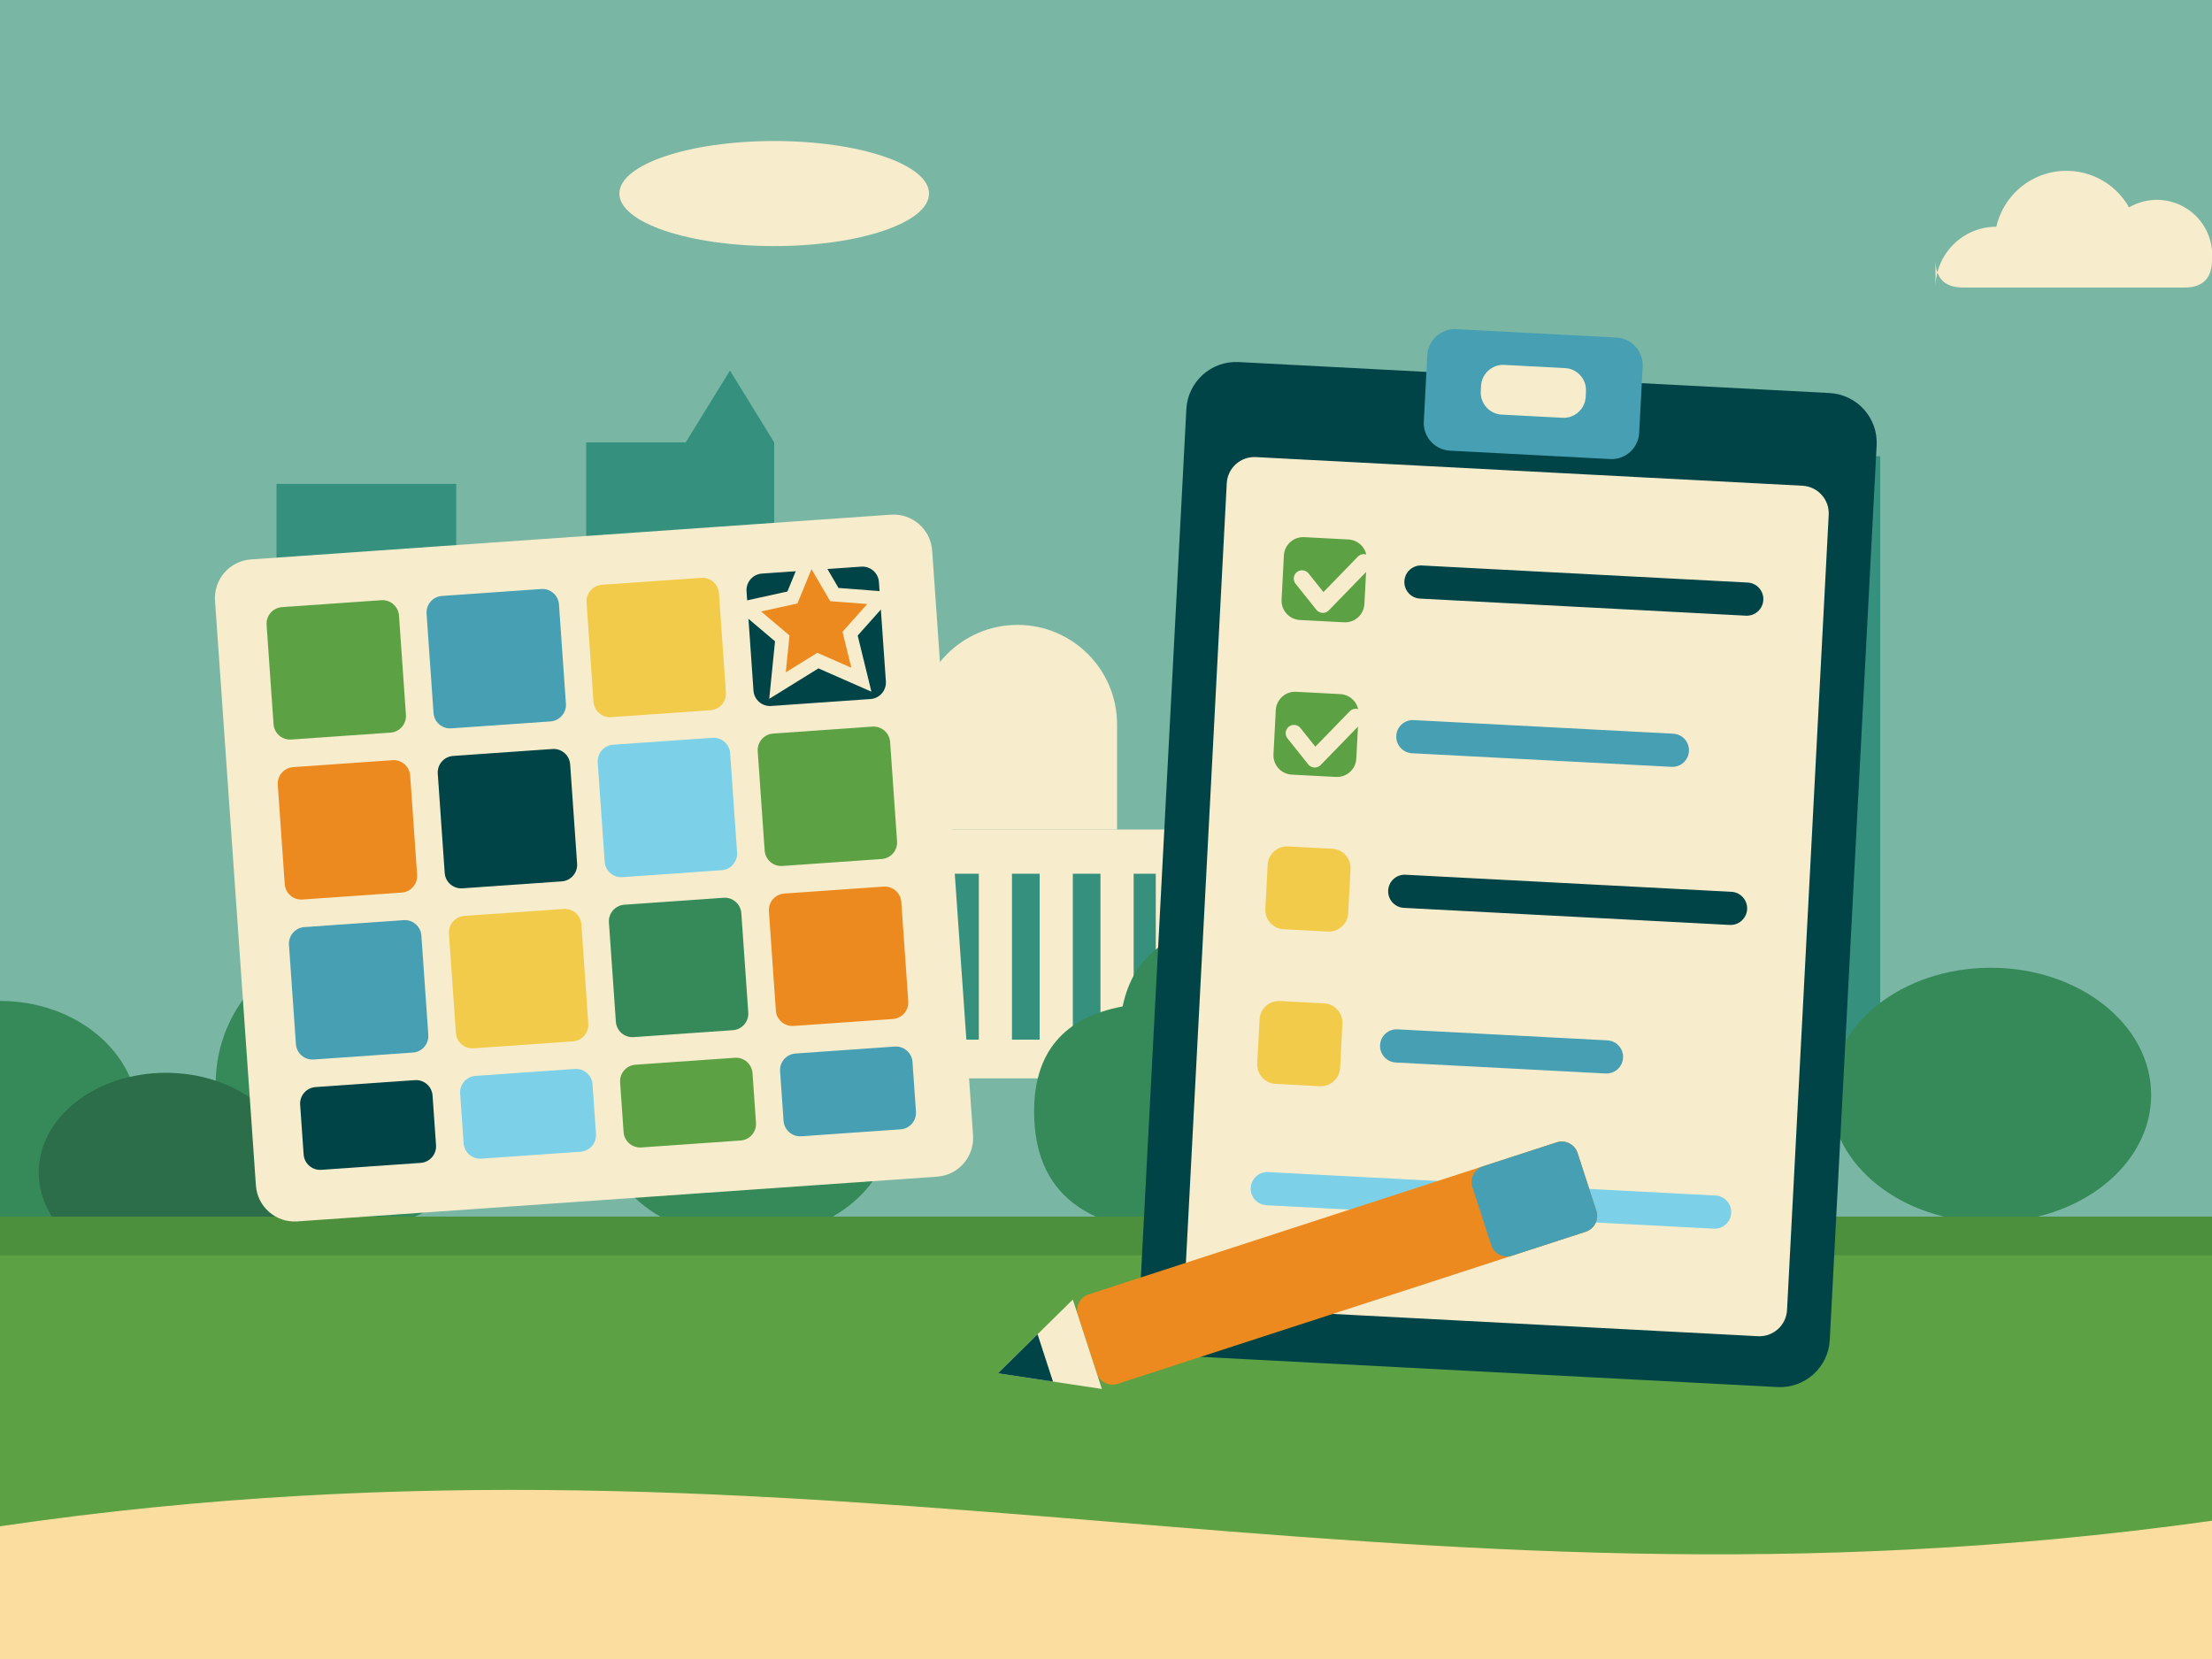
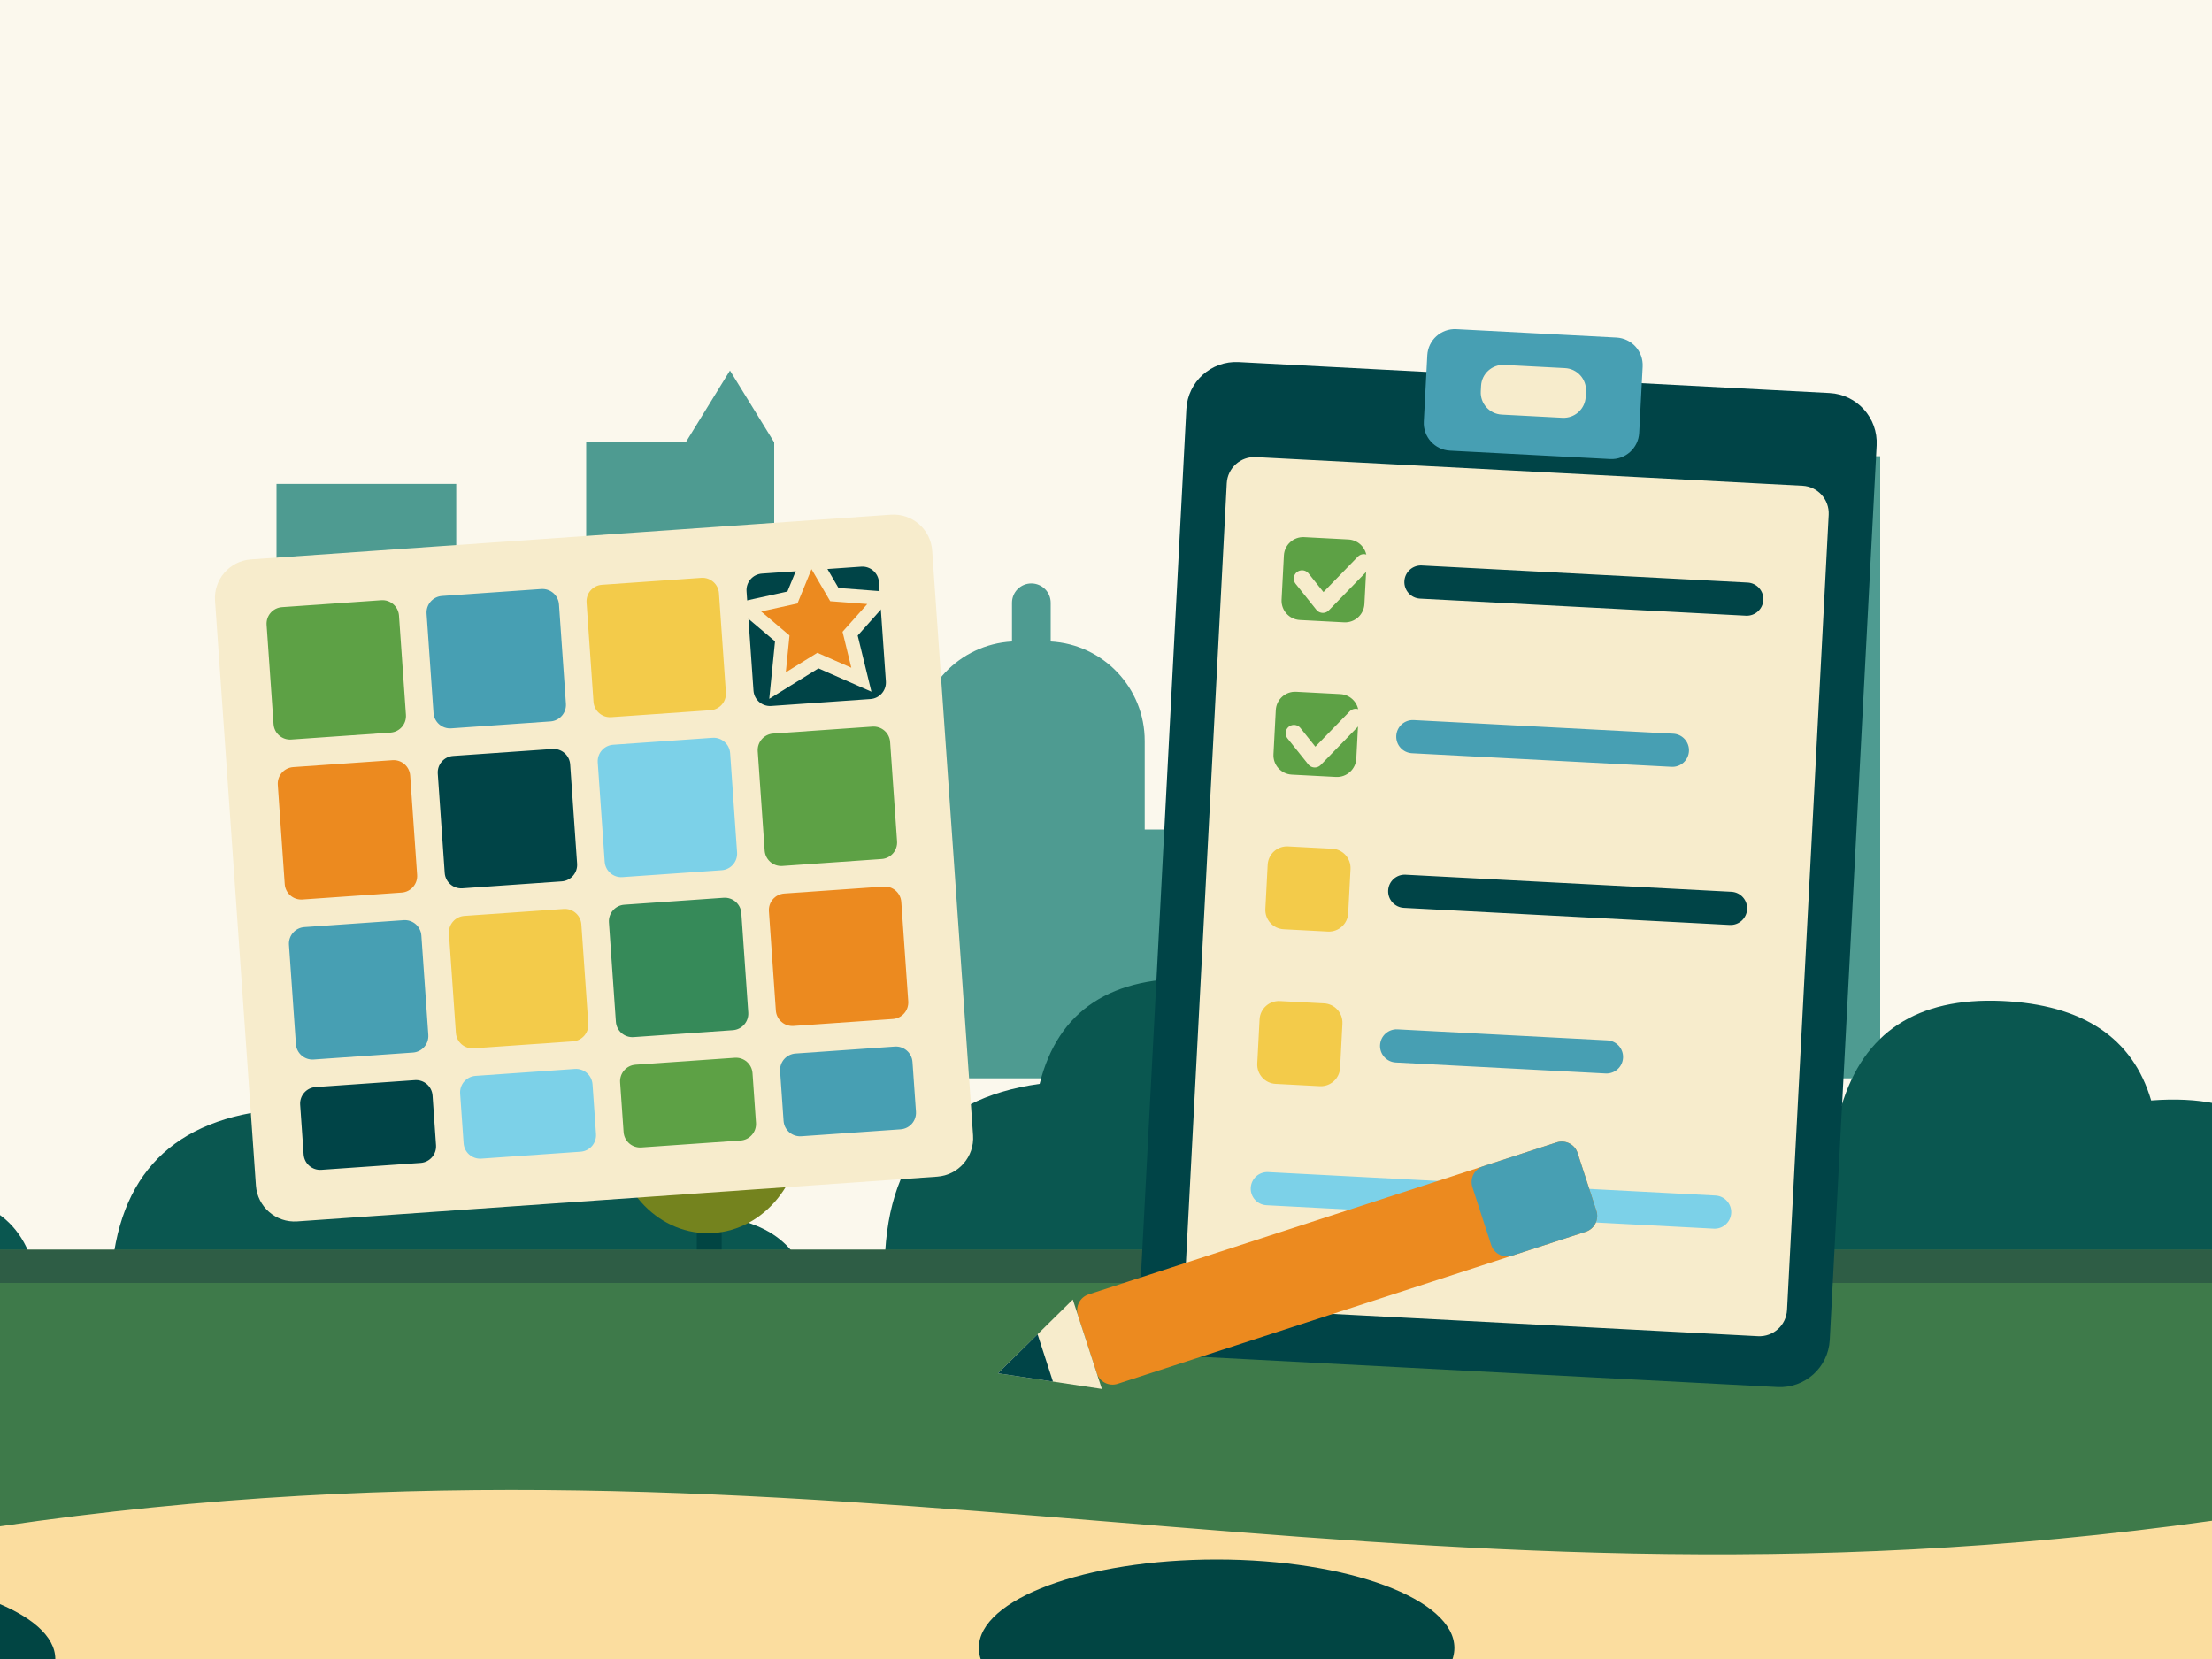
<svg xmlns="http://www.w3.org/2000/svg" width="800" height="600" viewBox="0 0 800 600" fill="none" role="img" aria-label="Flat vector illustration of a survey clipboard with checkmarks and a colorful map of neighborhood blocks, Capitol dome in the skyline behind">
  <g transform="translate(-800 0)">
-     <rect width="2400" height="600" fill="#7AB6A4" />
-     <g fill="#F7ECCC">
-       <ellipse cx="140" cy="80" rx="58" ry="20" />
-       <ellipse cx="184" cy="66" rx="36" ry="15" />
-       <path d="M620 118 a26 26 0 0 1 26 -26 a30 30 0 0 1 56 -8 a24 24 0 0 1 34 22 q0 12 -12 12 h-92 q-12 0 -12 -12 Z" />
-       <ellipse cx="1080" cy="70" rx="56" ry="19" />
-       <path d="M1500 104 a22 22 0 0 1 22 -22 a26 26 0 0 1 48 -7 a20 20 0 0 1 30 19 q0 10 -10 10 h-80 q-10 0 -10 -10 Z" />
-       <ellipse cx="1980" cy="74" rx="58" ry="20" />
-       <ellipse cx="2026" cy="60" rx="34" ry="14" />
-       <path d="M2260 122 a24 24 0 0 1 24 -24 a28 28 0 0 1 52 -8 a22 22 0 0 1 32 20 q0 12 -12 12 h-84 q-12 0 -12 -12 Z" />
-     </g>
+     <rect width="2400" height="600" fill="#FBF8ED" />
    <g fill="#F3CB4A">
      <rect x="42" y="140" width="16" height="245" />
      <rect x="84" y="140" width="16" height="245" />
      <rect x="42" y="140" width="58" height="14" />
      <rect x="42" y="216" width="58" height="12" />
      <path d="M46 228 L96 300 M96 228 L46 300" stroke="#F3CB4A" stroke-width="9" />
      <rect x="42" y="300" width="58" height="12" />
    </g>
-     <g fill="#35917E">
+     <g fill="#4E9B91">
      <rect x="150" y="210" width="70" height="180" />
      <path d="M242 390 v-200 h40 l15 -30 15 30 v200 Z" />
      <rect x="560" y="190" width="60" height="200" />
      <path d="M700 390 v-140 h60 v-18 h15 v18 h10 v140 Z" />
      <rect x="900" y="175" width="65" height="215" />
      <path d="M1012 390 v-230 h36 l16 -26 16 26 v230 Z" />
+       <path d="M1108 390 v-90 h24 v-32 a36 36 0 0 1 34 -36 v-14 a7 7 0 0 1 14 0 v14 a36 36 0 0 1 34 36 v32 h24 v90 Z" />
      <rect x="1310" y="200" width="60" height="190" />
      <rect x="1422" y="165" width="58" height="225" />
      <path d="M1700 390 v-185 h50 v-20 h12 v20 h12 v185 Z" />
      <rect x="1812" y="150" width="50" height="240" />
      <path d="M2120 390 v-175 h44 l14 -24 14 24 v175 Z" />
      <rect x="2232" y="228" width="72" height="162" />
    </g>
-     <g>
-       <rect x="1108" y="300" width="120" height="90" fill="#F7ECCC" />
-       <path d="M1132 300 v-38 a36 36 0 0 1 72 0 v38 Z" fill="#F7ECCC" />
-       <circle cx="1168" cy="252" r="7" fill="#F7ECCC" />
-       <g fill="#35917E">
-         <rect x="1122" y="316" width="10" height="60" />
-         <rect x="1144" y="316" width="10" height="60" />
-         <rect x="1166" y="316" width="10" height="60" />
-         <rect x="1188" y="316" width="10" height="60" />
-         <rect x="1210" y="316" width="8" height="60" />
-       </g>
-     </g>
-     <g fill="#368A59">
-       <circle cx="70" cy="392" r="56" />
-       <path d="M220 452 q-60 0 -60 -46 q0 -34 34 -40 q6 -30 40 -30 q34 0 40 30 q34 6 34 40 q0 46 -60 46 Z" transform="translate(-14 -4)" />
-       <ellipse cx="360" cy="402" rx="56" ry="44" />
-       <circle cx="500" cy="408" r="44" />
-       <path d="M660 452 q-52 0 -52 -40 q0 -30 30 -36 q6 -26 36 -26 q30 0 36 26 q30 6 30 36 q0 40 -52 40 Z" />
-       <ellipse cx="800" cy="404" rx="50" ry="42" />
-       <circle cx="930" cy="392" r="52" />
-       <ellipse cx="1070" cy="408" rx="52" ry="40" />
-       <path d="M1250 452 q-56 0 -56 -44 q0 -32 32 -38 q6 -28 38 -28 q32 0 38 28 q32 6 32 38 q0 44 -56 44 Z" transform="translate(-20 -6)" />
-       <circle cx="1380" cy="408" r="44" />
-       <ellipse cx="1520" cy="396" rx="58" ry="46" />
-       <circle cx="1660" cy="404" r="48" />
-       <path d="M1830 452 q-54 0 -54 -42 q0 -32 32 -38 q6 -26 36 -26 q30 0 36 26 q32 6 32 38 q0 42 -54 42 Z" transform="translate(-16 -2)" />
-       <ellipse cx="1950" cy="406" rx="48" ry="40" />
-       <circle cx="2090" cy="396" r="52" />
-       <ellipse cx="2230" cy="410" rx="46" ry="38" />
-       <circle cx="2360" cy="394" r="52" />
-     </g>
-     <g fill="#2B6E49">
-       <ellipse cx="0" cy="424" rx="46" ry="36" />
-       <circle cx="420" cy="424" r="40" />
-       <ellipse cx="860" cy="424" rx="46" ry="36" />
-       <circle cx="1300" cy="424" r="40" />
-       <ellipse cx="1740" cy="424" rx="44" ry="36" />
-       <circle cx="2180" cy="424" r="40" />
-       <ellipse cx="2400" cy="420" rx="46" ry="38" />
+     <g fill="#0A5750">
+       <path d="M-40 460 q-4 -70 60 -78 q10 -44 62 -42 q46 2 56 40 q58 -6 66 46 q40 2 40 44 v50 h-284 Z" />
+       <path d="M240 470 q0 -62 56 -70 q12 -40 58 -38 q44 2 54 36 q52 -4 60 42 q36 4 36 40 v40 h-264 Z" />
+       <path d="M540 464 q-2 -66 58 -74 q10 -42 60 -40 q46 2 56 38 q54 -4 62 44 q38 2 38 42 v46 h-274 Z" />
+       <path d="M840 470 q0 -60 54 -68 q12 -38 56 -36 q42 2 52 34 q50 -4 58 40 q34 4 34 38 v42 h-254 Z" />
+       <path d="M1120 464 q-2 -64 56 -72 q10 -40 58 -38 q44 2 54 36 q52 -4 60 42 q36 2 36 40 v42 h-264 Z" />
+       <path d="M1410 470 q0 -62 56 -70 q12 -40 58 -38 q44 2 54 36 q52 -4 60 42 q36 4 36 40 v40 h-264 Z" />
+       <path d="M1700 464 q-2 -66 58 -74 q10 -42 60 -40 q46 2 56 38 q54 -4 62 44 q38 2 38 42 v46 h-274 Z" />
+       <path d="M2000 470 q0 -60 54 -68 q12 -38 56 -36 q42 2 52 34 q50 -4 58 40 q34 4 34 38 v42 h-254 Z" />
+       <path d="M2280 464 q-2 -64 56 -72 q10 -40 58 -38 q44 2 54 36 l-8 74 h-160 Z" />
    </g>
    <g>
-       <rect x="2286" y="404" width="10" height="52" fill="#7A4A21" />
-       <ellipse cx="2291" cy="388" rx="34" ry="38" fill="#EC8A1F" />
+       <rect x="332" y="420" width="9" height="50" fill="#014543" />
+       <circle cx="336" cy="404" r="38" fill="#74831E" />
+       <rect x="1052" y="426" width="9" height="46" fill="#014543" />
+       <ellipse cx="1056" cy="408" rx="34" ry="38" fill="#74831E" />
+       <rect x="1852" y="422" width="9" height="48" fill="#014543" />
+       <circle cx="1856" cy="404" r="36" fill="#74831E" />
    </g>
-     <rect y="440" width="2400" height="160" fill="#5DA145" />
-     <rect y="440" width="2400" height="14" fill="#4C8F3D" />
+     <rect y="452" width="2400" height="148" fill="#3E7A4A" />
+     <rect y="452" width="2400" height="12" fill="#2E5D45" />
    <path d="M0 566 C 300 522 500 596 800 552 C 1100 508 1300 592 1600 550 C 1900 508 2150 588 2400 540 L2400 600 L0 600 Z" fill="#FBDD9F" />
+     <g fill="#014543">
+       <path d="M-30 600 q6 -52 58 -54 q40 -2 52 30 q44 -4 52 34 l0 -10 v0 Z M-30 600 h164 v0 h-164 Z" />
+       <ellipse cx="120" cy="596" rx="90" ry="34" />
+       <ellipse cx="740" cy="600" rx="80" ry="30" />
+       <ellipse cx="1240" cy="596" rx="86" ry="32" />
+       <ellipse cx="1720" cy="600" rx="78" ry="30" />
+       <ellipse cx="2320" cy="596" rx="88" ry="34" />
+     </g>
  </g>
  <g transform="translate(96 220) rotate(-4)">
    <rect x="-18" y="-18" width="260" height="240" rx="14" fill="#F7ECCC" />
    <g>
      <rect x="0" y="0" width="48" height="48" rx="6" fill="#5DA145" />
      <rect x="58" y="0" width="48" height="48" rx="6" fill="#479FB3" />
      <rect x="116" y="0" width="48" height="48" rx="6" fill="#F3CB4A" />
      <rect x="174" y="0" width="48" height="48" rx="6" fill="#004447" />
      <rect x="0" y="58" width="48" height="48" rx="6" fill="#EC8A1F" />
      <rect x="58" y="58" width="48" height="48" rx="6" fill="#004447" />
      <rect x="116" y="58" width="48" height="48" rx="6" fill="#7CD1E8" />
      <rect x="174" y="58" width="48" height="48" rx="6" fill="#5DA145" />
      <rect x="0" y="116" width="48" height="48" rx="6" fill="#479FB3" />
      <rect x="58" y="116" width="48" height="48" rx="6" fill="#F3CB4A" />
      <rect x="116" y="116" width="48" height="48" rx="6" fill="#368A59" />
      <rect x="174" y="116" width="48" height="48" rx="6" fill="#EC8A1F" />
      <rect x="0" y="174" width="48" height="30" rx="6" fill="#004447" />
      <rect x="58" y="174" width="48" height="30" rx="6" fill="#7CD1E8" />
      <rect x="116" y="174" width="48" height="30" rx="6" fill="#5DA145" />
      <rect x="174" y="174" width="48" height="30" rx="6" fill="#479FB3" />
    </g>
    <path d="M198 -6 l7.6 15.4 17 2.5 -12.3 12 2.9 16.9 -15.2 -8 -15.2 8 2.9 -16.9 -12.3 -12 17 -2.5 Z" fill="#EC8A1F" stroke="#F7ECCC" stroke-width="5" />
  </g>
  <g transform="translate(430 130) rotate(3)">
    <rect x="0" y="0" width="250" height="360" rx="18" fill="#004447" />
    <rect x="16" y="34" width="218" height="308" rx="10" fill="#F7ECCC" />
    <rect x="86" y="-16" width="78" height="44" rx="10" fill="#479FB3" />
    <rect x="106" y="-4" width="38" height="18" rx="8" fill="#F7ECCC" />
    <g>
      <rect x="38" y="62" width="30" height="30" rx="7" fill="#5DA145" />
      <path d="M45 77 l8 9 14-16" stroke="#F7ECCC" stroke-width="6" stroke-linecap="round" stroke-linejoin="round" fill="none" />
      <rect x="82" y="70" width="130" height="12" rx="6" fill="#004447" />
      <rect x="38" y="118" width="30" height="30" rx="7" fill="#5DA145" />
      <path d="M45 133 l8 9 14-16" stroke="#F7ECCC" stroke-width="6" stroke-linecap="round" stroke-linejoin="round" fill="none" />
      <rect x="82" y="126" width="106" height="12" rx="6" fill="#479FB3" />
      <rect x="38" y="174" width="30" height="30" rx="7" fill="#F3CB4A" />
      <rect x="82" y="182" width="130" height="12" rx="6" fill="#004447" />
      <rect x="38" y="230" width="30" height="30" rx="7" fill="#F3CB4A" />
      <rect x="82" y="238" width="88" height="12" rx="6" fill="#479FB3" />
      <rect x="38" y="292" width="174" height="12" rx="6" fill="#7CD1E8" />
    </g>
  </g>
  <g transform="translate(388 470) rotate(-18)">
    <rect x="0" y="0" width="190" height="34" rx="6" fill="#EC8A1F" />
    <rect x="150" y="0" width="40" height="34" rx="6" fill="#479FB3" />
    <path d="M0 0 L-34 17 L0 34 Z" fill="#F7ECCC" />
    <path d="M-34 17 L-16 8 L-16 26 Z" fill="#004447" />
  </g>
</svg>
